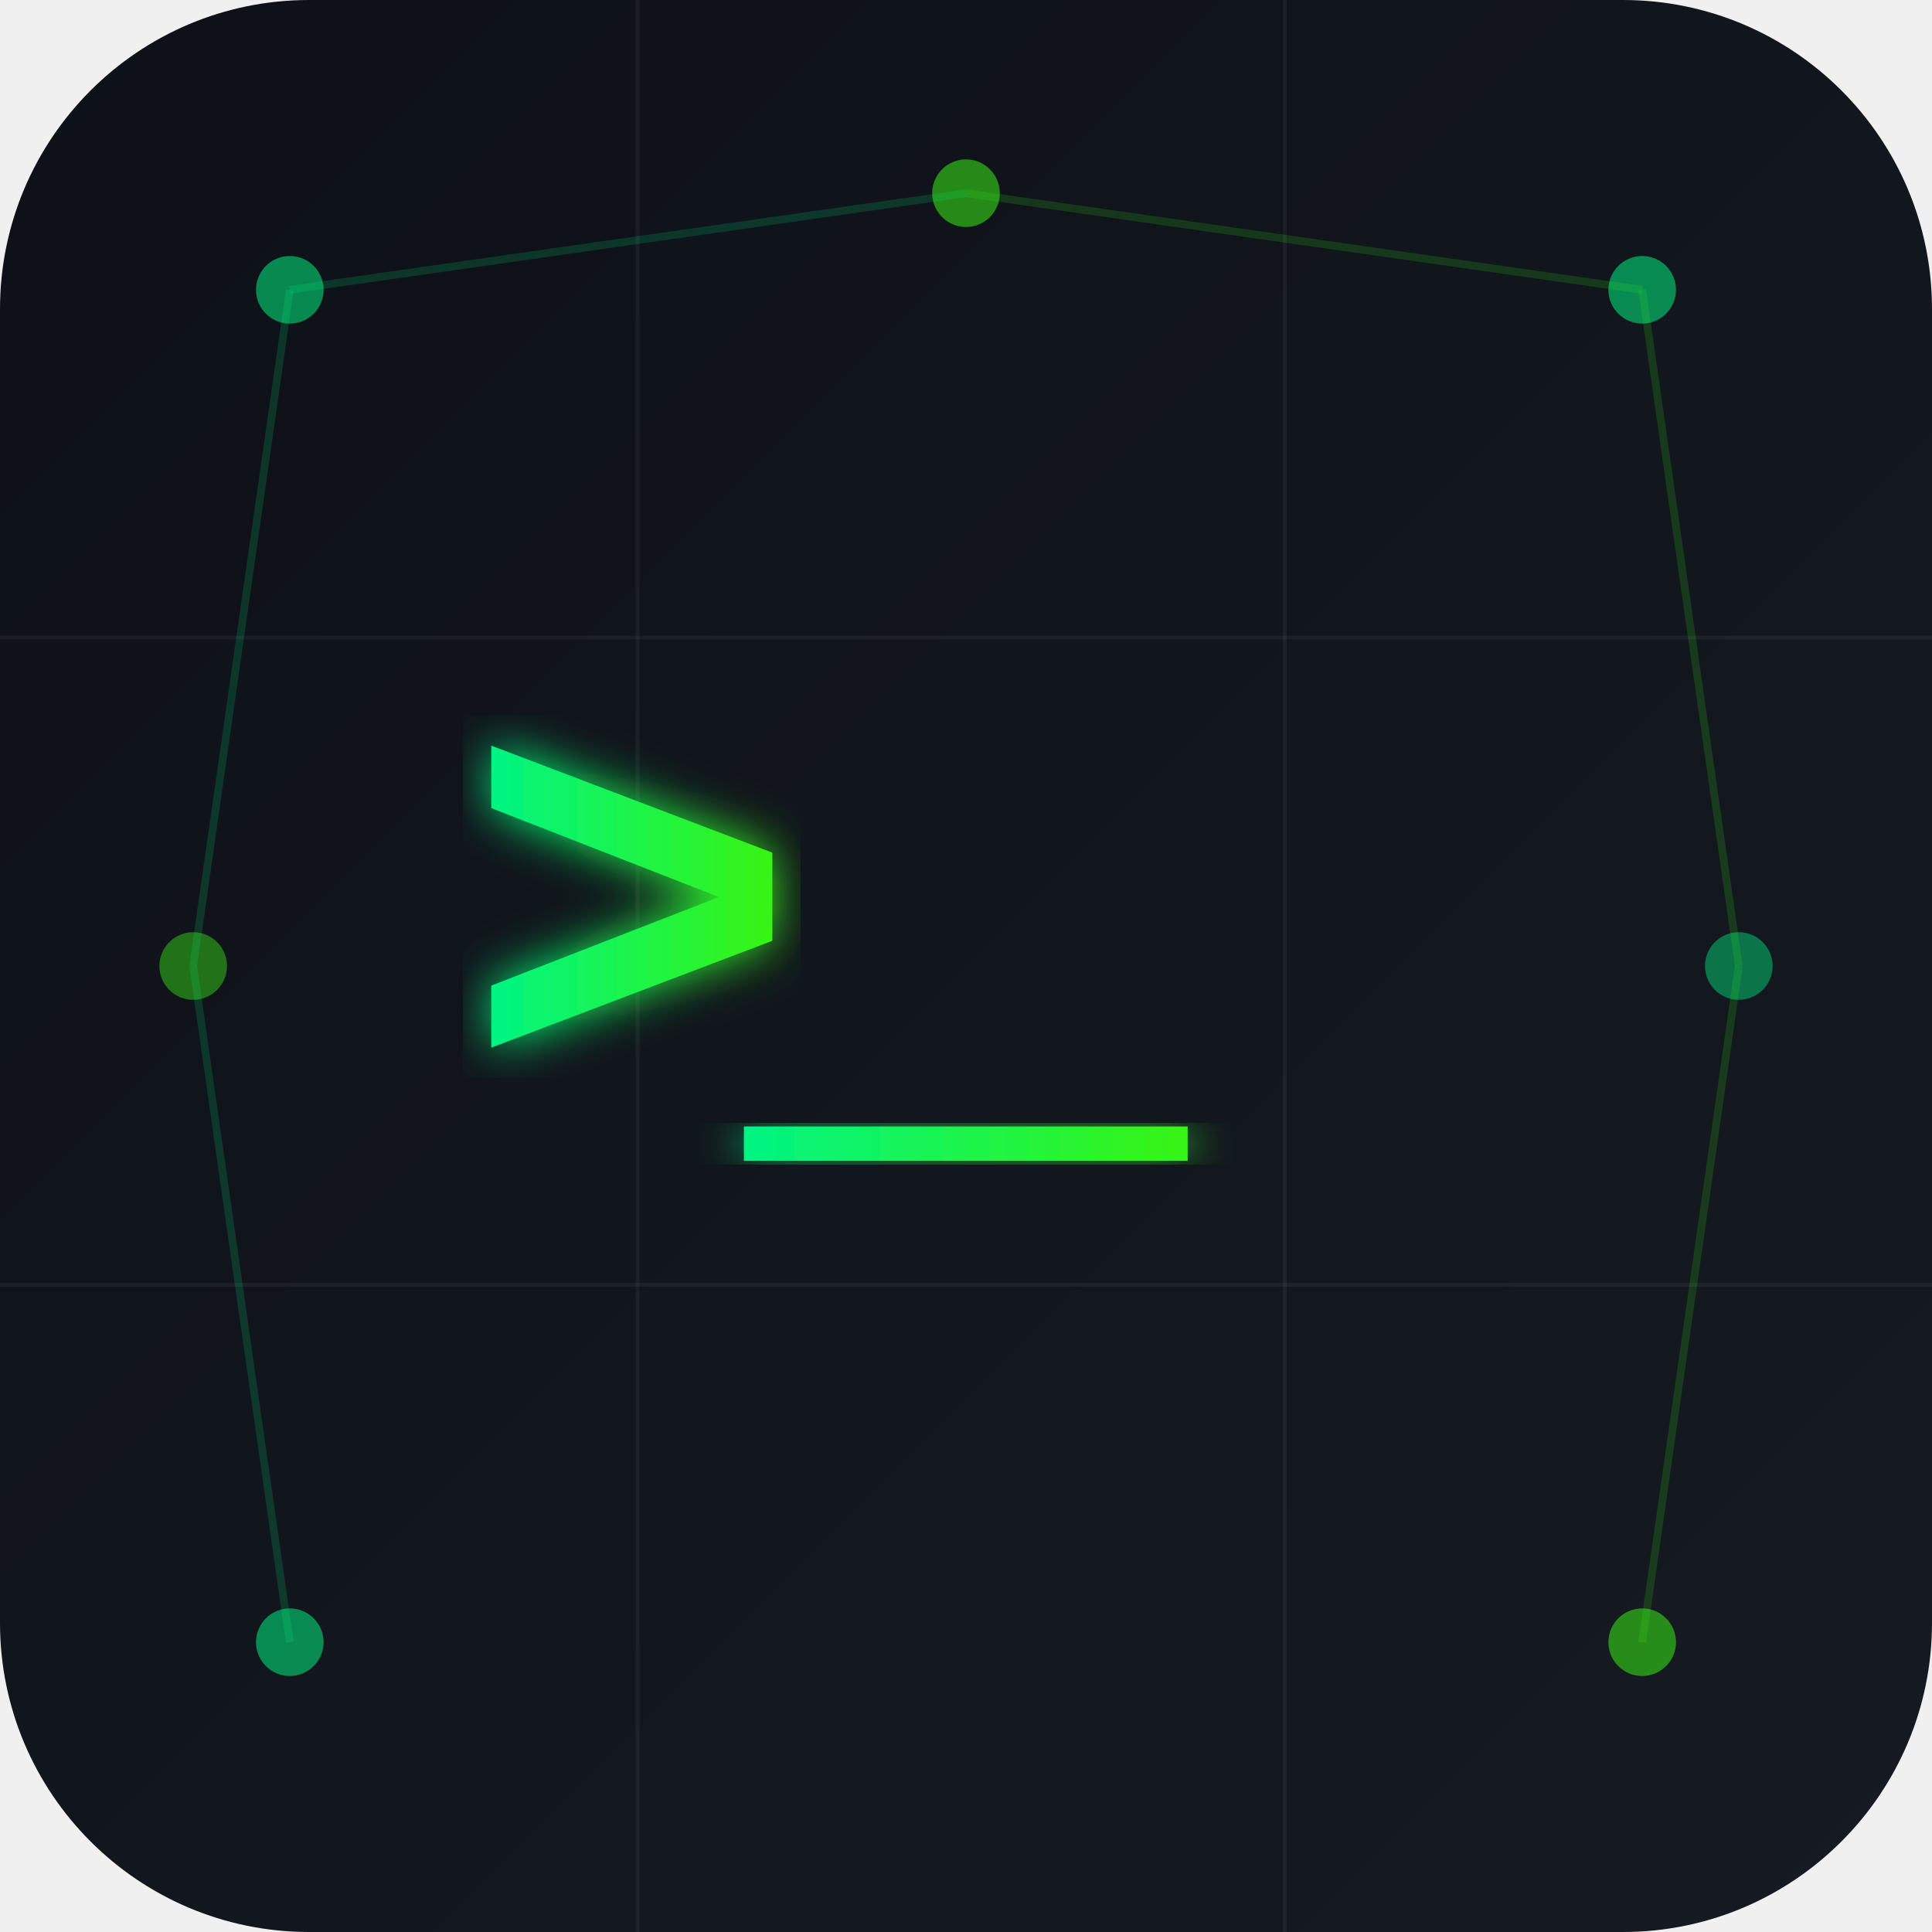
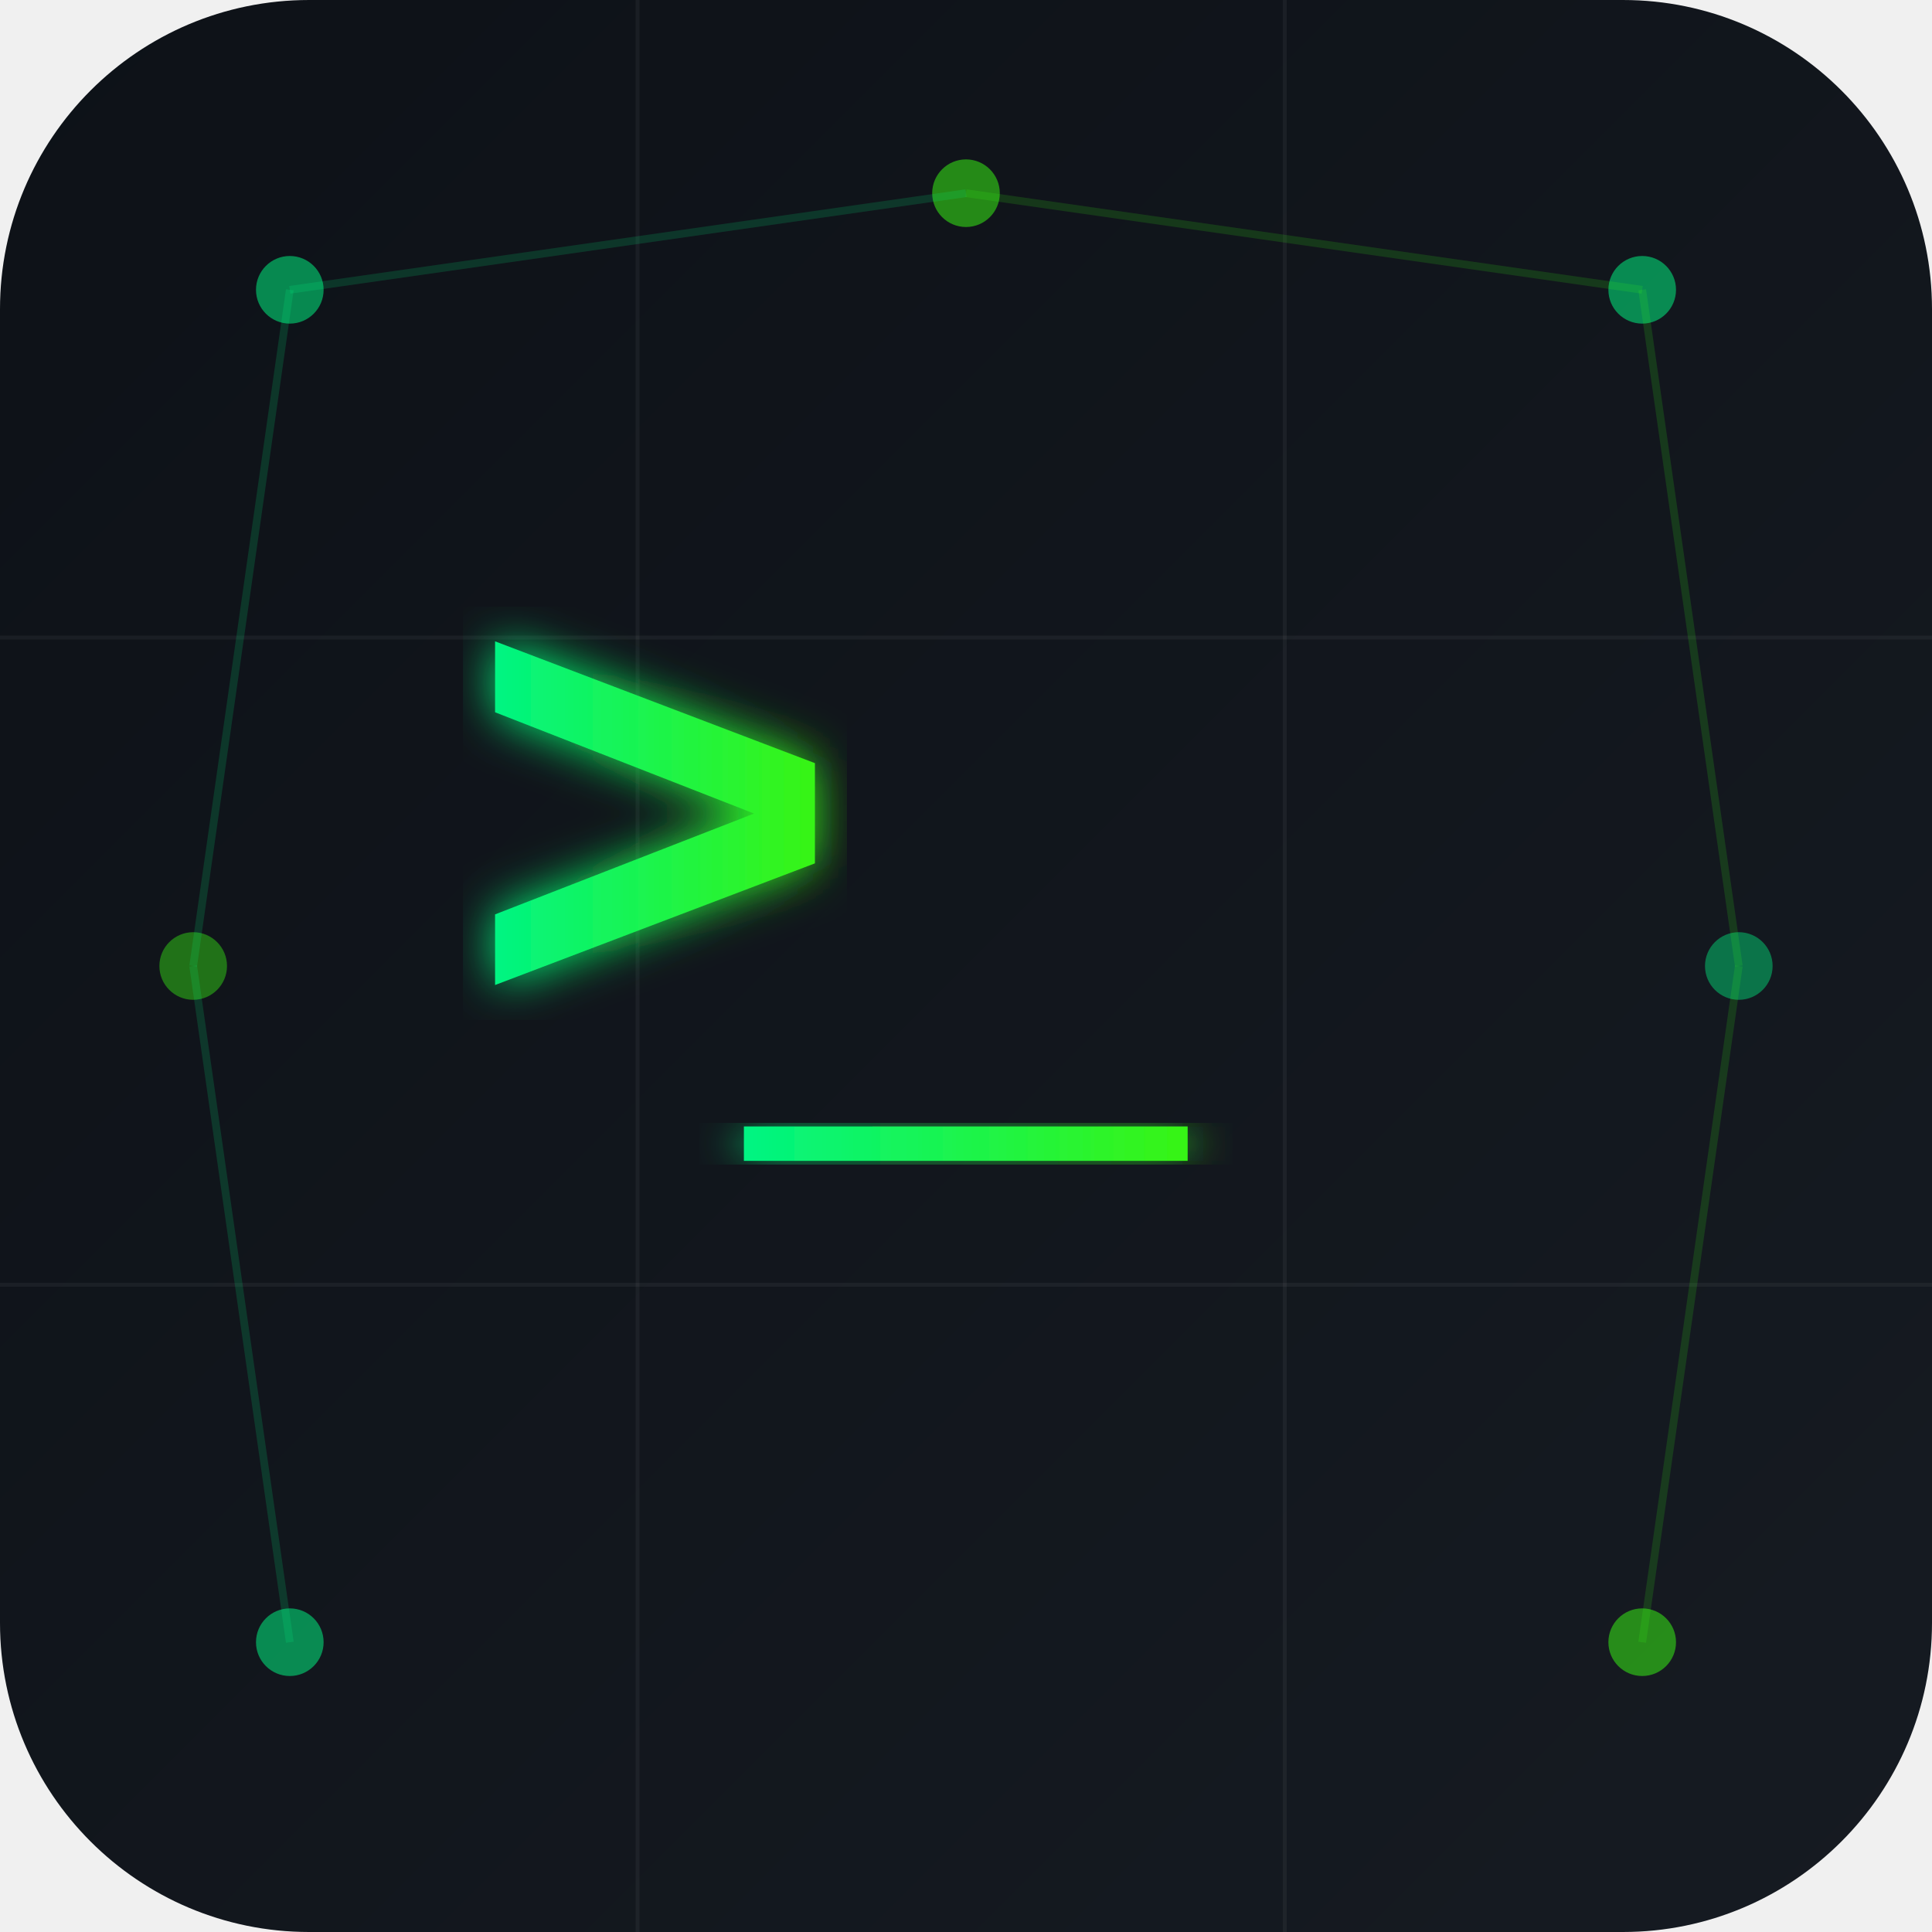
<svg xmlns="http://www.w3.org/2000/svg" viewBox="0 0 200 200" width="200" height="200">
  <defs>
    <linearGradient id="bg" x1="0%" y1="0%" x2="100%" y2="100%">
      <stop offset="0%" style="stop-color:#0d1117" />
      <stop offset="100%" style="stop-color:#161b22" />
    </linearGradient>
    <linearGradient id="prompt" x1="0%" y1="0%" x2="100%" y2="0%">
      <stop offset="0%" style="stop-color:#00ff88" />
      <stop offset="100%" style="stop-color:#39ff14" />
    </linearGradient>
    <filter id="glow">
      <feGaussianBlur stdDeviation="2.5" result="blur" />
      <feMerge>
        <feMergeNode in="blur" />
        <feMergeNode in="SourceGraphic" />
      </feMerge>
    </filter>
  </defs>
  <rect width="200" height="200" rx="32" fill="url(#bg)" />
  <line x1="0" y1="66" x2="200" y2="66" stroke="#ffffff" stroke-width="0.4" opacity="0.05" />
  <line x1="0" y1="133" x2="200" y2="133" stroke="#ffffff" stroke-width="0.4" opacity="0.05" />
  <line x1="66" y1="0" x2="66" y2="200" stroke="#ffffff" stroke-width="0.4" opacity="0.05" />
  <line x1="133" y1="0" x2="133" y2="200" stroke="#ffffff" stroke-width="0.4" opacity="0.05" />
  <circle cx="30" cy="30" r="3.5" fill="#00ff88" opacity="0.5" />
  <circle cx="100" cy="20" r="3.5" fill="#39ff14" opacity="0.5" />
  <circle cx="170" cy="30" r="3.5" fill="#00ff88" opacity="0.5" />
  <circle cx="170" cy="170" r="3.5" fill="#39ff14" opacity="0.5" />
  <circle cx="30" cy="170" r="3.5" fill="#00ff88" opacity="0.5" />
  <circle cx="20" cy="100" r="3.5" fill="#39ff14" opacity="0.4" />
  <circle cx="180" cy="100" r="3.5" fill="#00ff88" opacity="0.4" />
  <line x1="30" y1="30" x2="100" y2="20" stroke="#00ff88" stroke-width="0.8" opacity="0.15" />
  <line x1="100" y1="20" x2="170" y2="30" stroke="#39ff14" stroke-width="0.8" opacity="0.15" />
  <line x1="30" y1="30" x2="20" y2="100" stroke="#00ff88" stroke-width="0.8" opacity="0.15" />
  <line x1="170" y1="30" x2="180" y2="100" stroke="#39ff14" stroke-width="0.8" opacity="0.15" />
  <line x1="20" y1="100" x2="30" y2="170" stroke="#00ff88" stroke-width="0.8" opacity="0.15" />
  <line x1="180" y1="100" x2="170" y2="170" stroke="#39ff14" stroke-width="0.8" opacity="0.15" />
  <text x="100" y="112" text-anchor="middle" font-family="'SF Mono','Fira Code','Courier New',monospace" font-size="76" font-weight="700" fill="url(#prompt)" filter="url(#glow)" opacity="0.95">_</text>
-   <text x="48" y="112" text-anchor="start" font-family="'SF Mono','Fira Code','Courier New',monospace" font-size="58" font-weight="700" fill="url(#prompt)" filter="url(#glow)" opacity="0.95">&gt;</text>
+   <text x="48" y="106" text-anchor="start" font-family="'SF Mono','Fira Code','Courier New',monospace" font-size="66" font-weight="700" fill="url(#prompt)" filter="url(#glow)" opacity="0.95">&gt;</text>
</svg>
